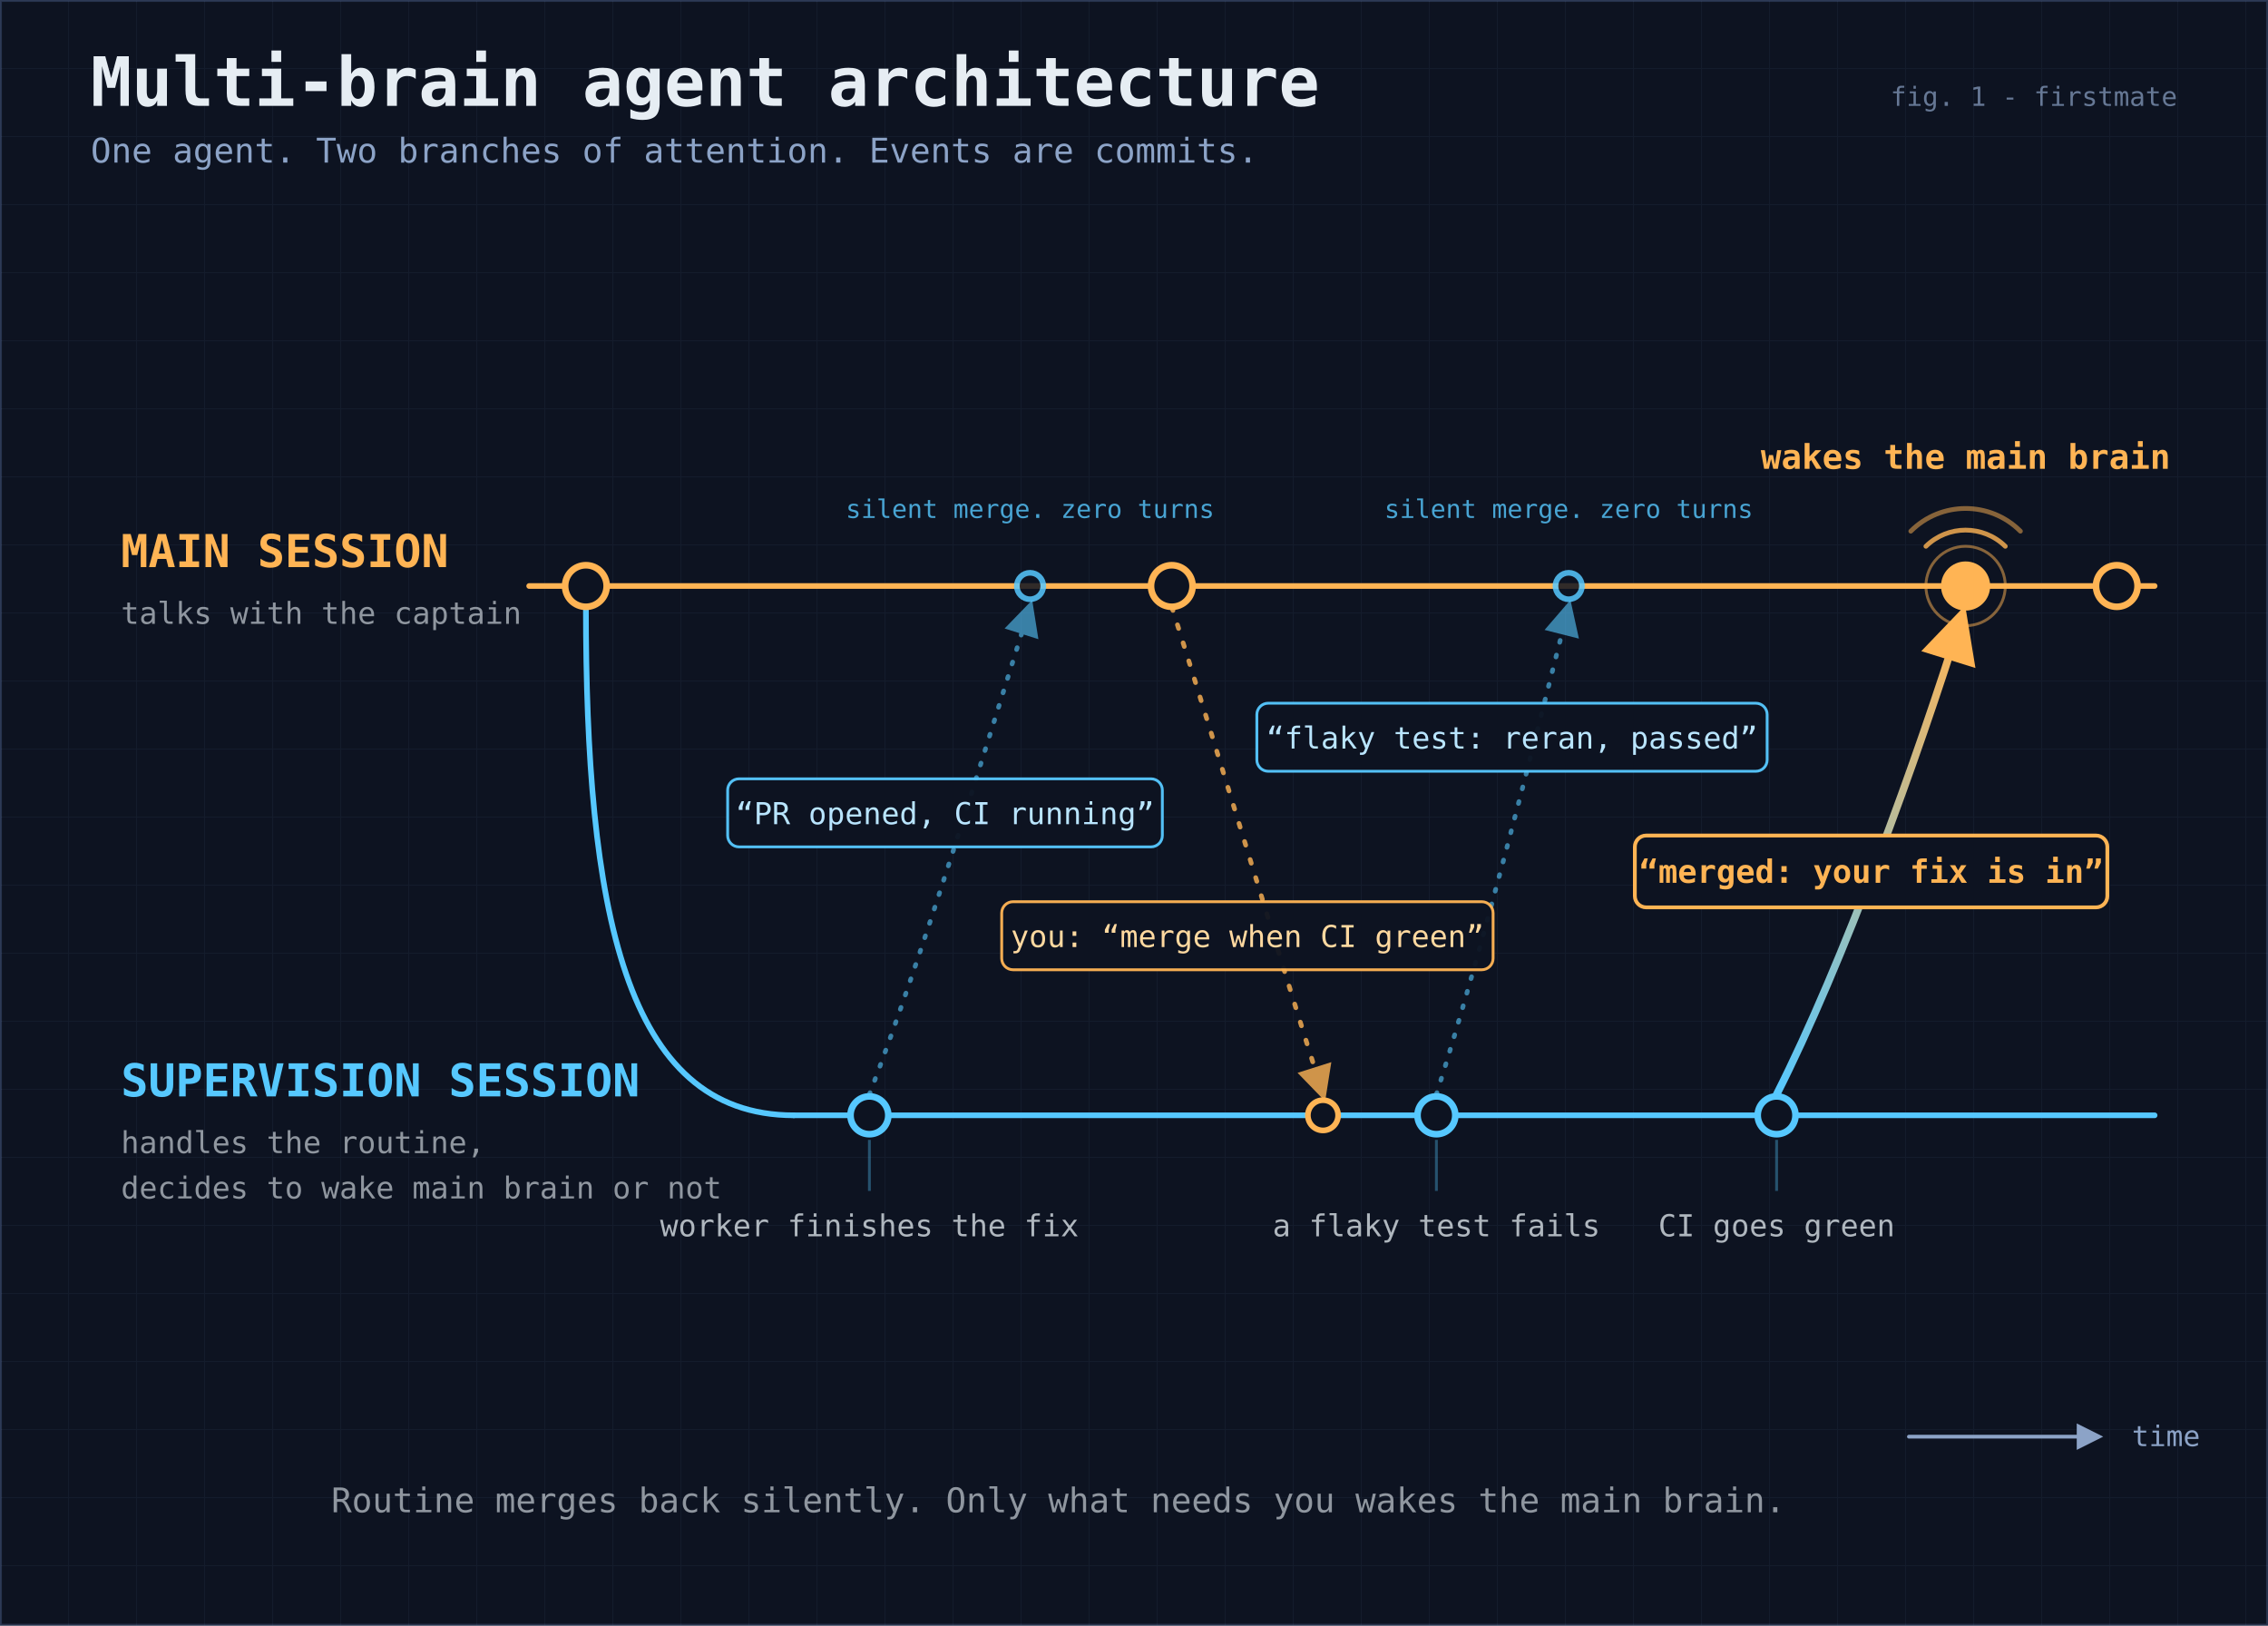
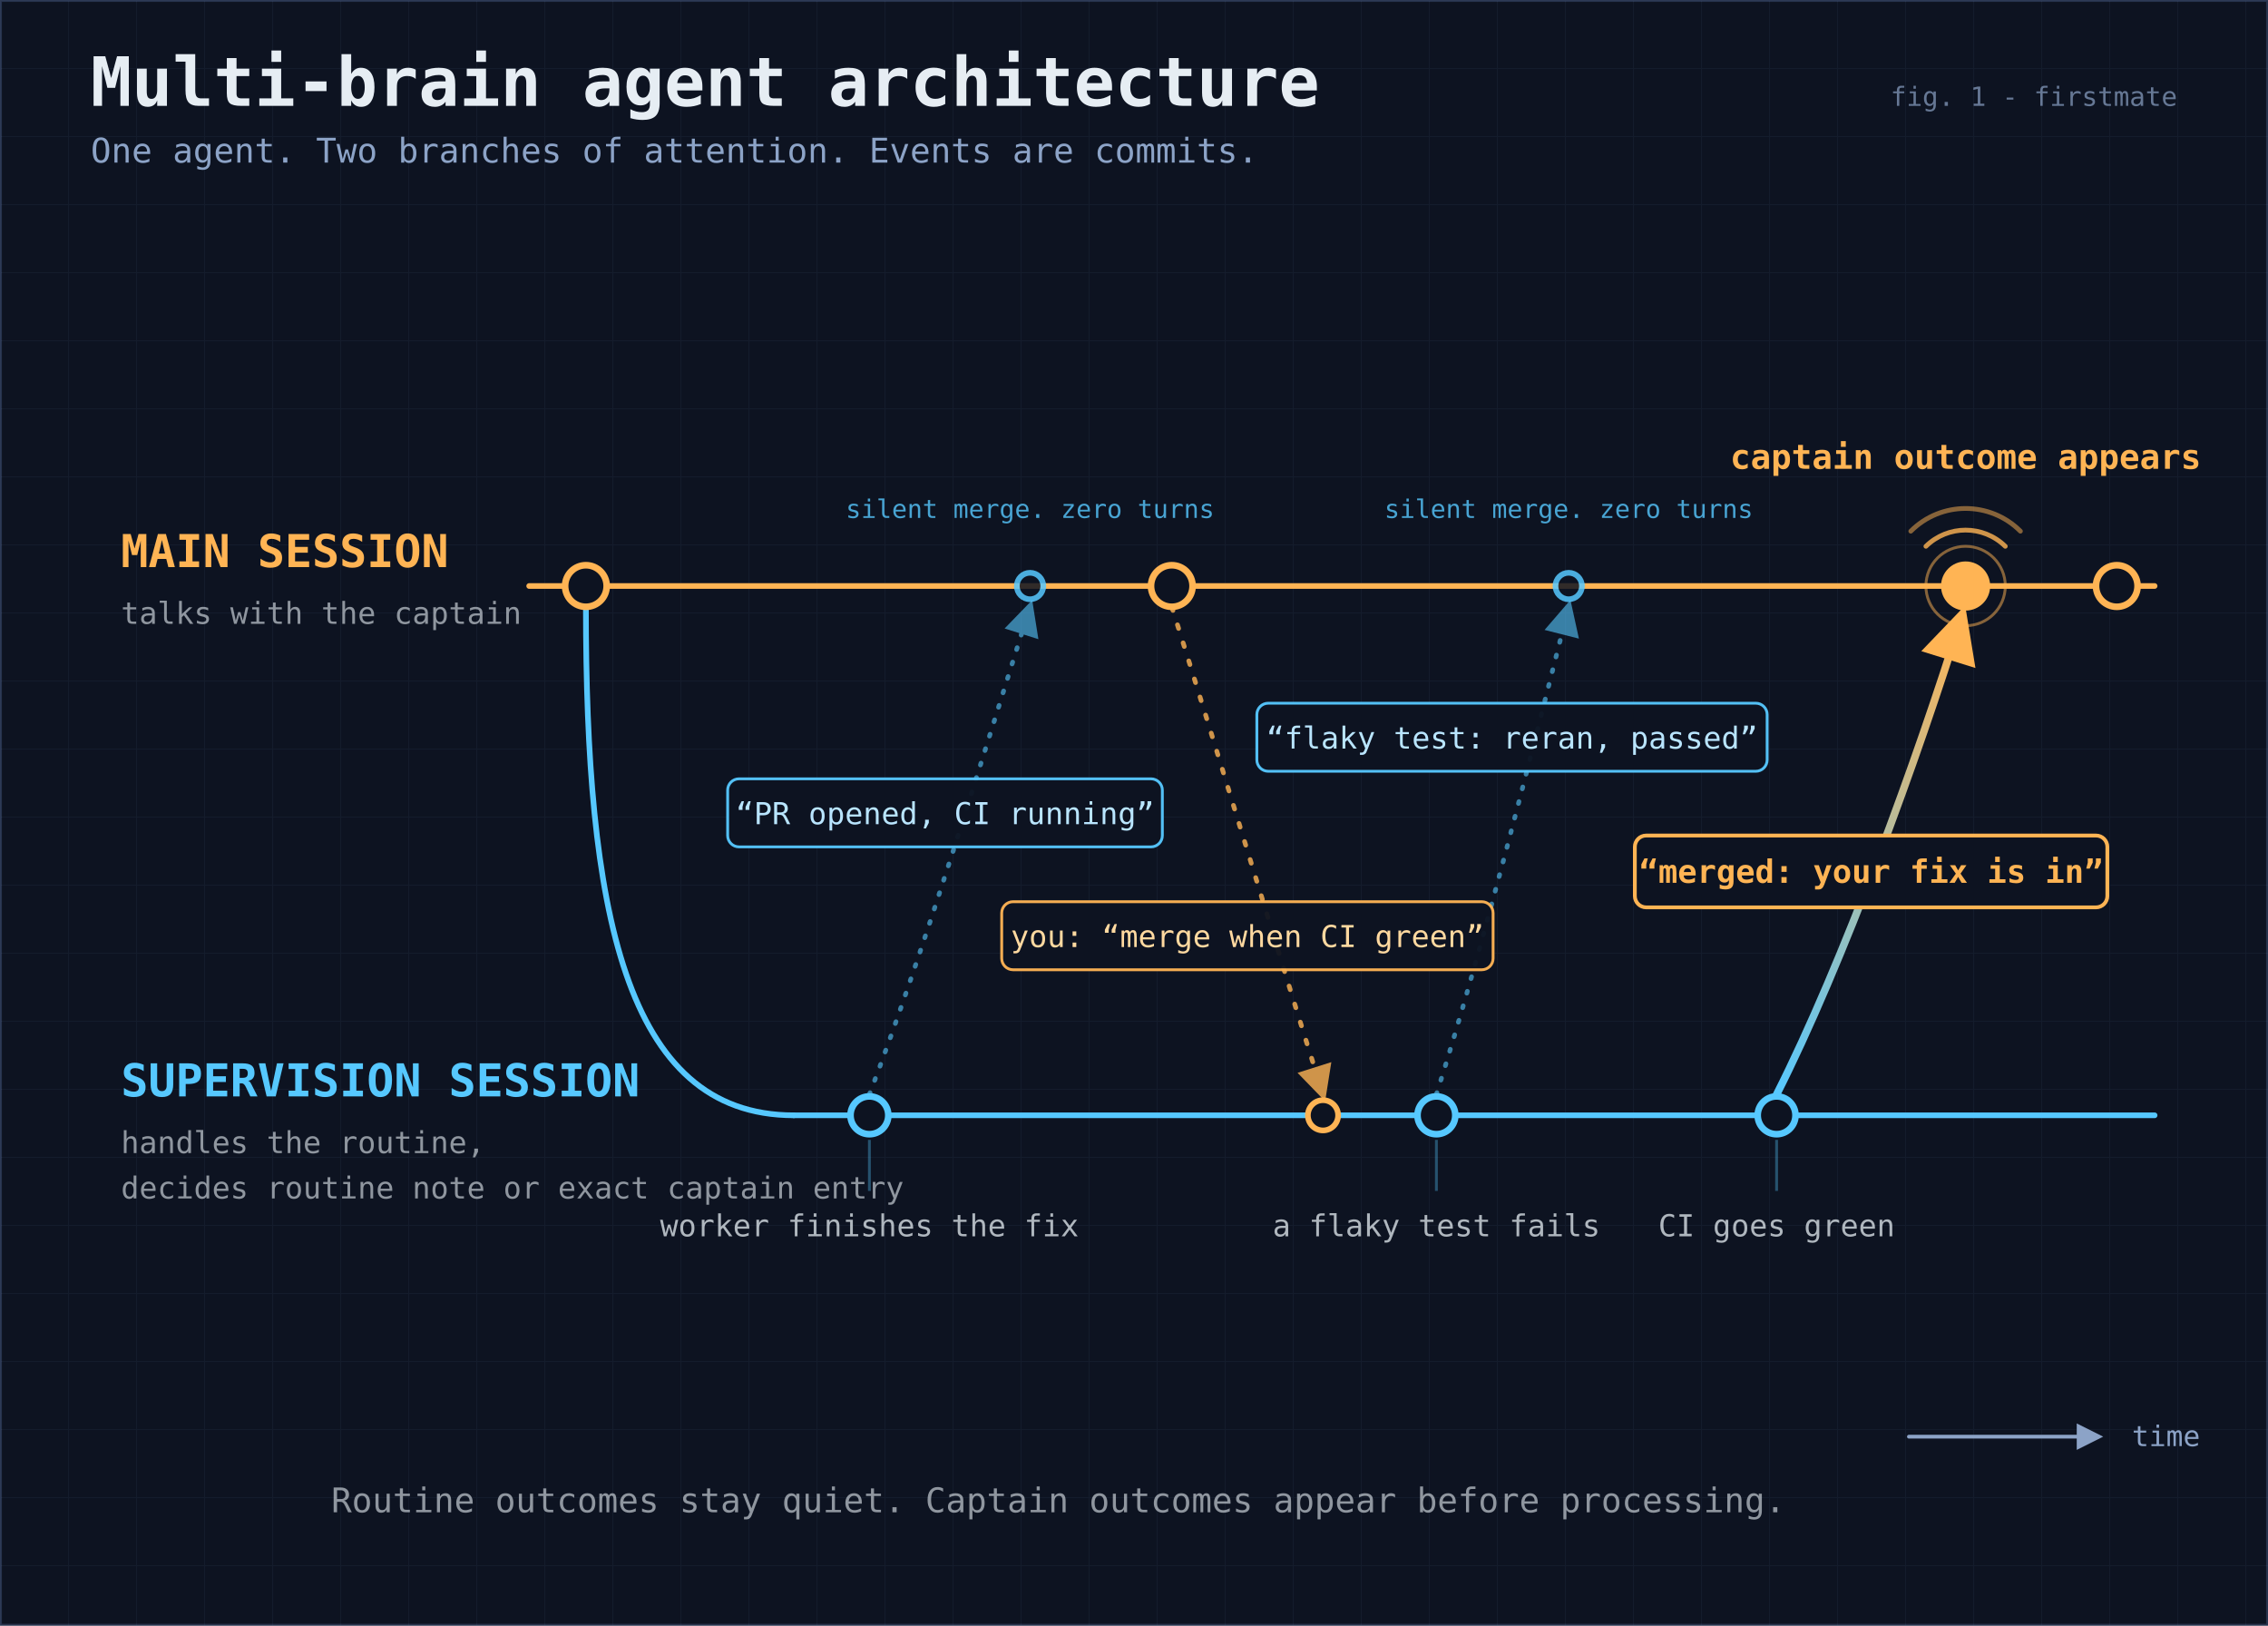
<svg xmlns="http://www.w3.org/2000/svg" viewBox="0 0 1200 860" width="1200" height="860" role="img" aria-labelledby="poster-title poster-desc">
  <defs>
    <pattern id="poster-grid" width="36" height="36" patternUnits="userSpaceOnUse">
      <path d="M 36 0 L 0 0 0 36" fill="none" stroke="#8CAAE6" stroke-opacity="0.06" stroke-width="1" />
    </pattern>
  </defs>
  <rect width="1200" height="860" fill="#0D1321" />
  <rect width="1200" height="860" fill="url(#poster-grid)" />
  <rect x="0.5" y="0.5" width="1199" height="859" fill="none" stroke="#94B4FF" stroke-opacity="0.20" stroke-width="1" />
  <g font-family="ui-monospace, SFMono-Regular, Menlo, Consolas, monospace">
    <text x="48" y="56" fill="#E6EDF3" font-size="36" font-weight="700">Multi-brain agent architecture</text>
    <text x="48" y="86" fill="#8CA3C7" font-size="18">One agent. Two branches of attention. Events are commits.</text>
    <text x="1152" y="56" text-anchor="end" fill="#8CA3C7" fill-opacity="0.7" font-size="14">fig. 1 - firstmate</text>
  </g>
  <g transform="translate(0 100)" font-family="ui-monospace, SFMono-Regular, Menlo, Consolas, monospace">
    <defs>
      <marker id="ah-cyan" viewBox="0 0 10 10" refX="8" refY="5" markerWidth="7.5" markerHeight="7.5" orient="auto-start-reverse">
        <path d="M 0 0 L 10 5 L 0 10 z" fill="#56C8FF" />
      </marker>
      <marker id="ah-amber" viewBox="0 0 10 10" refX="8" refY="5" markerWidth="7.5" markerHeight="7.5" orient="auto-start-reverse">
        <path d="M 0 0 L 10 5 L 0 10 z" fill="#FFB454" />
      </marker>
      <marker id="ah-time" viewBox="0 0 10 10" refX="8" refY="5" markerWidth="7" markerHeight="7" orient="auto-start-reverse">
        <path d="M 0 0 L 10 5 L 0 10 z" fill="#8CA3C7" />
      </marker>
      <linearGradient id="merge-up" x1="0" y1="1" x2="1" y2="0">
        <stop offset="0" stop-color="#56C8FF" />
        <stop offset="1" stop-color="#FFB454" />
      </linearGradient>
    </defs>
    <line x1="280" y1="210" x2="1140" y2="210" stroke="#FFB454" stroke-width="3" stroke-linecap="round" />
    <path d="M 310 221 C 310 380, 330 490, 420 490" fill="none" stroke="#56C8FF" stroke-width="3" stroke-linecap="round" />
    <line x1="420" y1="490" x2="1140" y2="490" stroke="#56C8FF" stroke-width="3" stroke-linecap="round" />
    <text x="64" y="200" fill="#FFB454" font-size="24" font-weight="700">MAIN SESSION</text>
    <text x="64" y="230" fill="#E6EDF3" opacity="0.6" font-size="16">talks with the captain</text>
    <text x="64" y="480" fill="#56C8FF" font-size="24" font-weight="700">SUPERVISION SESSION</text>
    <text x="64" y="510" fill="#E6EDF3" opacity="0.6" font-size="16">handles the routine,</text>
-     <text x="64" y="534" fill="#E6EDF3" opacity="0.6" font-size="16">decides to wake main brain or not</text>
+     <text x="64" y="534" fill="#E6EDF3" opacity="0.6" font-size="16">decides routine note or exact captain entry</text>
    <path id="arc-quiet-1" d="M 460 479 C 490 400, 520 300, 545 221" fill="none" stroke="#56C8FF" stroke-width="2.5" stroke-dasharray="1 7" stroke-linecap="round" opacity="0.6" marker-end="url(#ah-cyan)" />
    <path id="arc-cherry" d="M 620 221 C 645 300, 675 400, 700 479" fill="none" stroke="#FFB454" stroke-width="2.5" stroke-dasharray="2 8" stroke-linecap="round" opacity="0.8" marker-end="url(#ah-amber)" />
    <path id="arc-quiet-2" d="M 760 479 C 785 400, 810 300, 830 221" fill="none" stroke="#56C8FF" stroke-width="2.5" stroke-dasharray="1 7" stroke-linecap="round" opacity="0.6" marker-end="url(#ah-cyan)" />
    <path id="arc-wake" d="M 940 479 C 975 410, 1015 300, 1038 226" fill="none" stroke="url(#merge-up)" stroke-width="4" stroke-linecap="round" marker-end="url(#ah-amber)" />
    <g id="chip-quiet-1">
      <rect x="385" y="312" width="230" height="36" rx="6" fill="#0D1321" stroke="#56C8FF" stroke-width="1.5" opacity="0.95" />
      <text x="500" y="336" text-anchor="middle" fill="#B9E5FF" font-size="16">“PR opened, CI running”</text>
    </g>
    <g id="chip-cherry">
      <rect x="530" y="377" width="260" height="36" rx="6" fill="#0D1321" stroke="#FFB454" stroke-width="1.5" opacity="0.95" />
      <text x="660" y="401" text-anchor="middle" fill="#FFD9A0" font-size="16">you: “merge when CI green”</text>
    </g>
    <g id="chip-quiet-2">
      <rect x="665" y="272" width="270" height="36" rx="6" fill="#0D1321" stroke="#56C8FF" stroke-width="1.5" opacity="0.95" />
      <text x="800" y="296" text-anchor="middle" fill="#B9E5FF" font-size="16">“flaky test: reran, passed”</text>
    </g>
    <g id="chip-wake">
      <rect x="865" y="342" width="250" height="38" rx="6" fill="#0D1321" stroke="#FFB454" stroke-width="2" />
      <text x="990" y="367" text-anchor="middle" fill="#FFB454" font-size="17" font-weight="600">“merged: your fix is in”</text>
    </g>
    <g id="main-commits">
      <circle cx="310" cy="210" r="11" fill="#0D1321" stroke="#FFB454" stroke-width="3.5" />
      <circle cx="620" cy="210" r="11" fill="#0D1321" stroke="#FFB454" stroke-width="3.5" />
      <circle cx="1120" cy="210" r="11" fill="#0D1321" stroke="#FFB454" stroke-width="3.5" />
    </g>
    <g id="silent-landings">
      <circle cx="545" cy="210" r="7" fill="#0D1321" stroke="#56C8FF" stroke-width="3" opacity="0.85" />
      <circle cx="830" cy="210" r="7" fill="#0D1321" stroke="#56C8FF" stroke-width="3" opacity="0.85" />
    </g>
    <text x="545" y="174" text-anchor="middle" fill="#56C8FF" opacity="0.8" font-size="13.5">silent merge. zero turns</text>
    <text x="830" y="174" text-anchor="middle" fill="#56C8FF" opacity="0.8" font-size="13.5">silent merge. zero turns</text>
    <g id="merge-commit">
      <circle cx="1040" cy="210" r="13" fill="#FFB454" />
      <circle cx="1040" cy="210" r="21" fill="none" stroke="#FFB454" stroke-width="1.5" opacity="0.5" />
      <path d="M 1019 189 A 30 30 0 0 1 1061 189" fill="none" stroke="#FFB454" stroke-width="2.5" stroke-linecap="round" opacity="0.8" />
      <path d="M 1011 181 A 41 41 0 0 1 1069 181" fill="none" stroke="#FFB454" stroke-width="2.5" stroke-linecap="round" opacity="0.5" />
    </g>
-     <text x="1040" y="148" text-anchor="middle" fill="#FFB454" font-size="18" font-weight="700">wakes the main brain</text>
+     <text x="1040" y="148" text-anchor="middle" fill="#FFB454" font-size="18" font-weight="700">captain outcome appears</text>
    <g id="branch-commits">
      <circle cx="460" cy="490" r="10" fill="#0D1321" stroke="#56C8FF" stroke-width="3.5" />
      <circle cx="760" cy="490" r="10" fill="#0D1321" stroke="#56C8FF" stroke-width="3.5" />
      <circle cx="940" cy="490" r="10" fill="#0D1321" stroke="#56C8FF" stroke-width="3.5" />
    </g>
    <circle cx="700" cy="490" r="8" fill="#0D1321" stroke="#FFB454" stroke-width="3" />
    <line x1="460" y1="503" x2="460" y2="530" stroke="#56C8FF" stroke-width="1.5" opacity="0.35" />
    <text x="460" y="554" text-anchor="middle" fill="#E6EDF3" opacity="0.75" font-size="16">worker finishes the fix</text>
    <line x1="760" y1="503" x2="760" y2="530" stroke="#56C8FF" stroke-width="1.5" opacity="0.35" />
    <text x="760" y="554" text-anchor="middle" fill="#E6EDF3" opacity="0.75" font-size="16">a flaky test fails</text>
    <line x1="940" y1="503" x2="940" y2="530" stroke="#56C8FF" stroke-width="1.5" opacity="0.35" />
    <text x="940" y="554" text-anchor="middle" fill="#E6EDF3" opacity="0.75" font-size="16">CI goes green</text>
    <line x1="1010" y1="660" x2="1110" y2="660" stroke="#8CA3C7" stroke-width="2" stroke-linecap="round" marker-end="url(#ah-time)" />
    <text x="1128" y="665" fill="#8CA3C7" font-size="15">time</text>
-     <text x="560" y="700" text-anchor="middle" fill="#E6EDF3" opacity="0.6" font-size="18">Routine merges back silently. Only what needs you wakes the main brain.</text>
+     <text x="560" y="700" text-anchor="middle" fill="#E6EDF3" opacity="0.6" font-size="18">Routine outcomes stay quiet. Captain outcomes appear before processing.</text>
  </g>
</svg>
